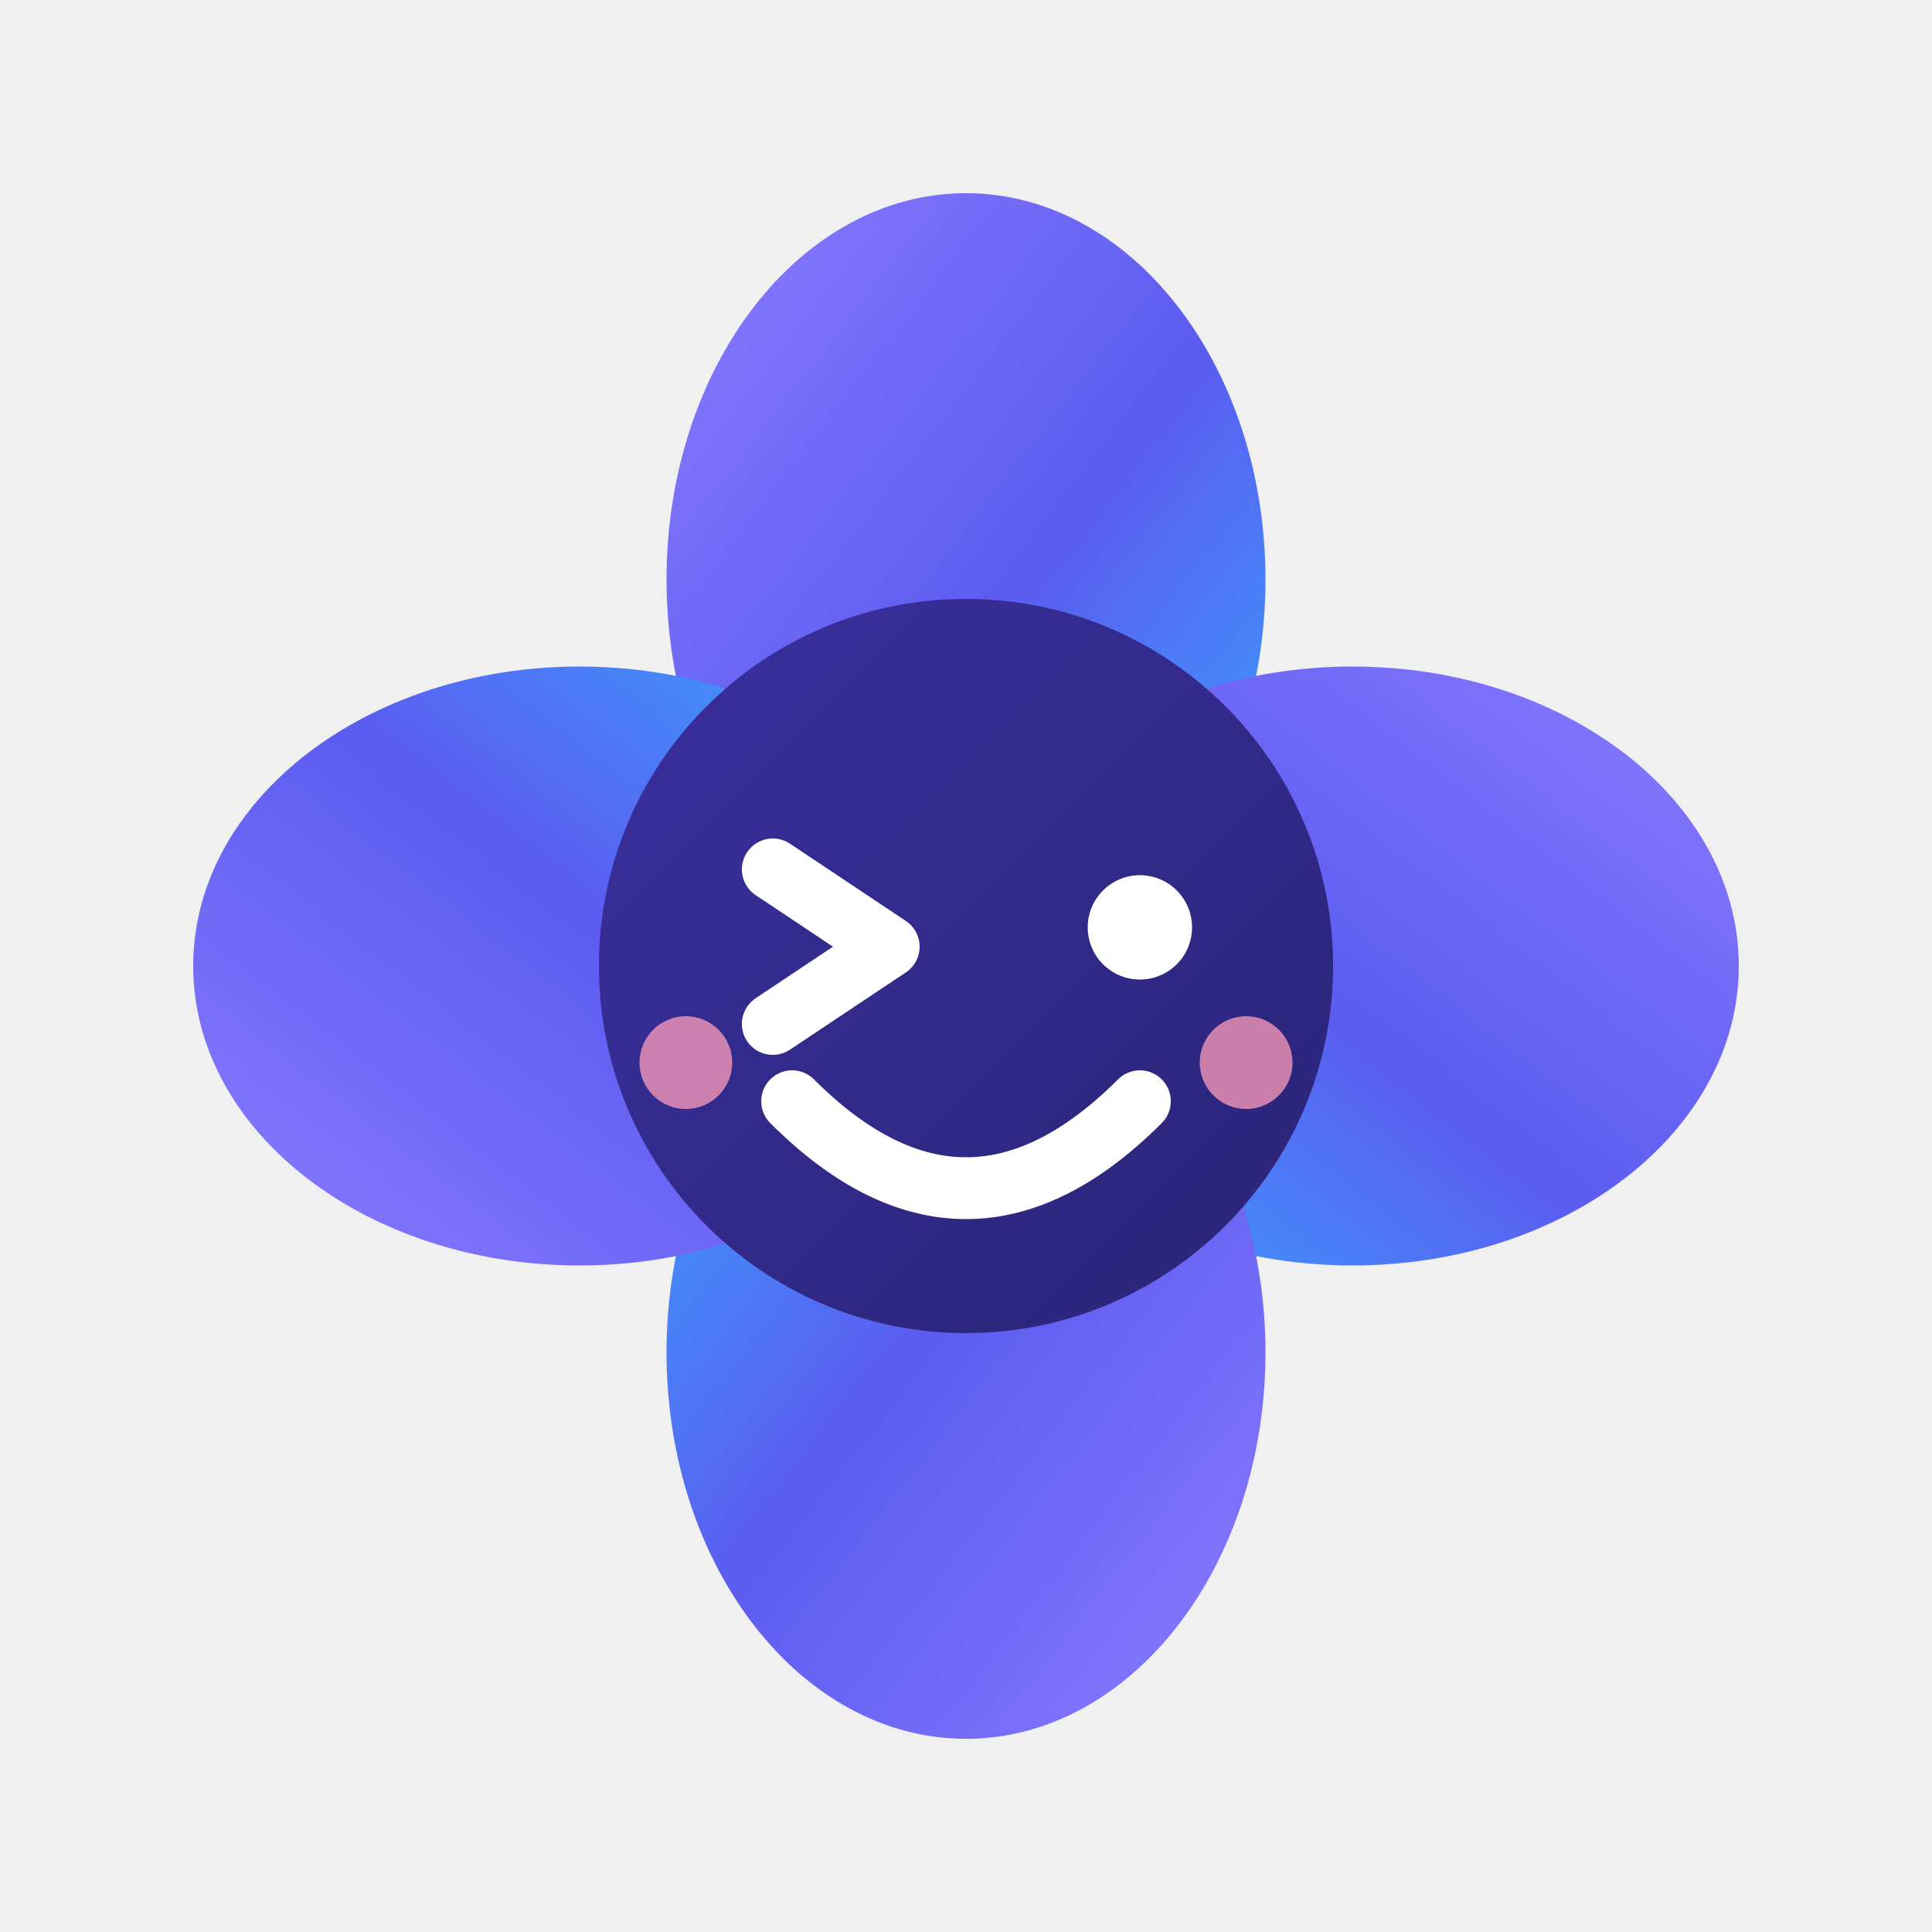
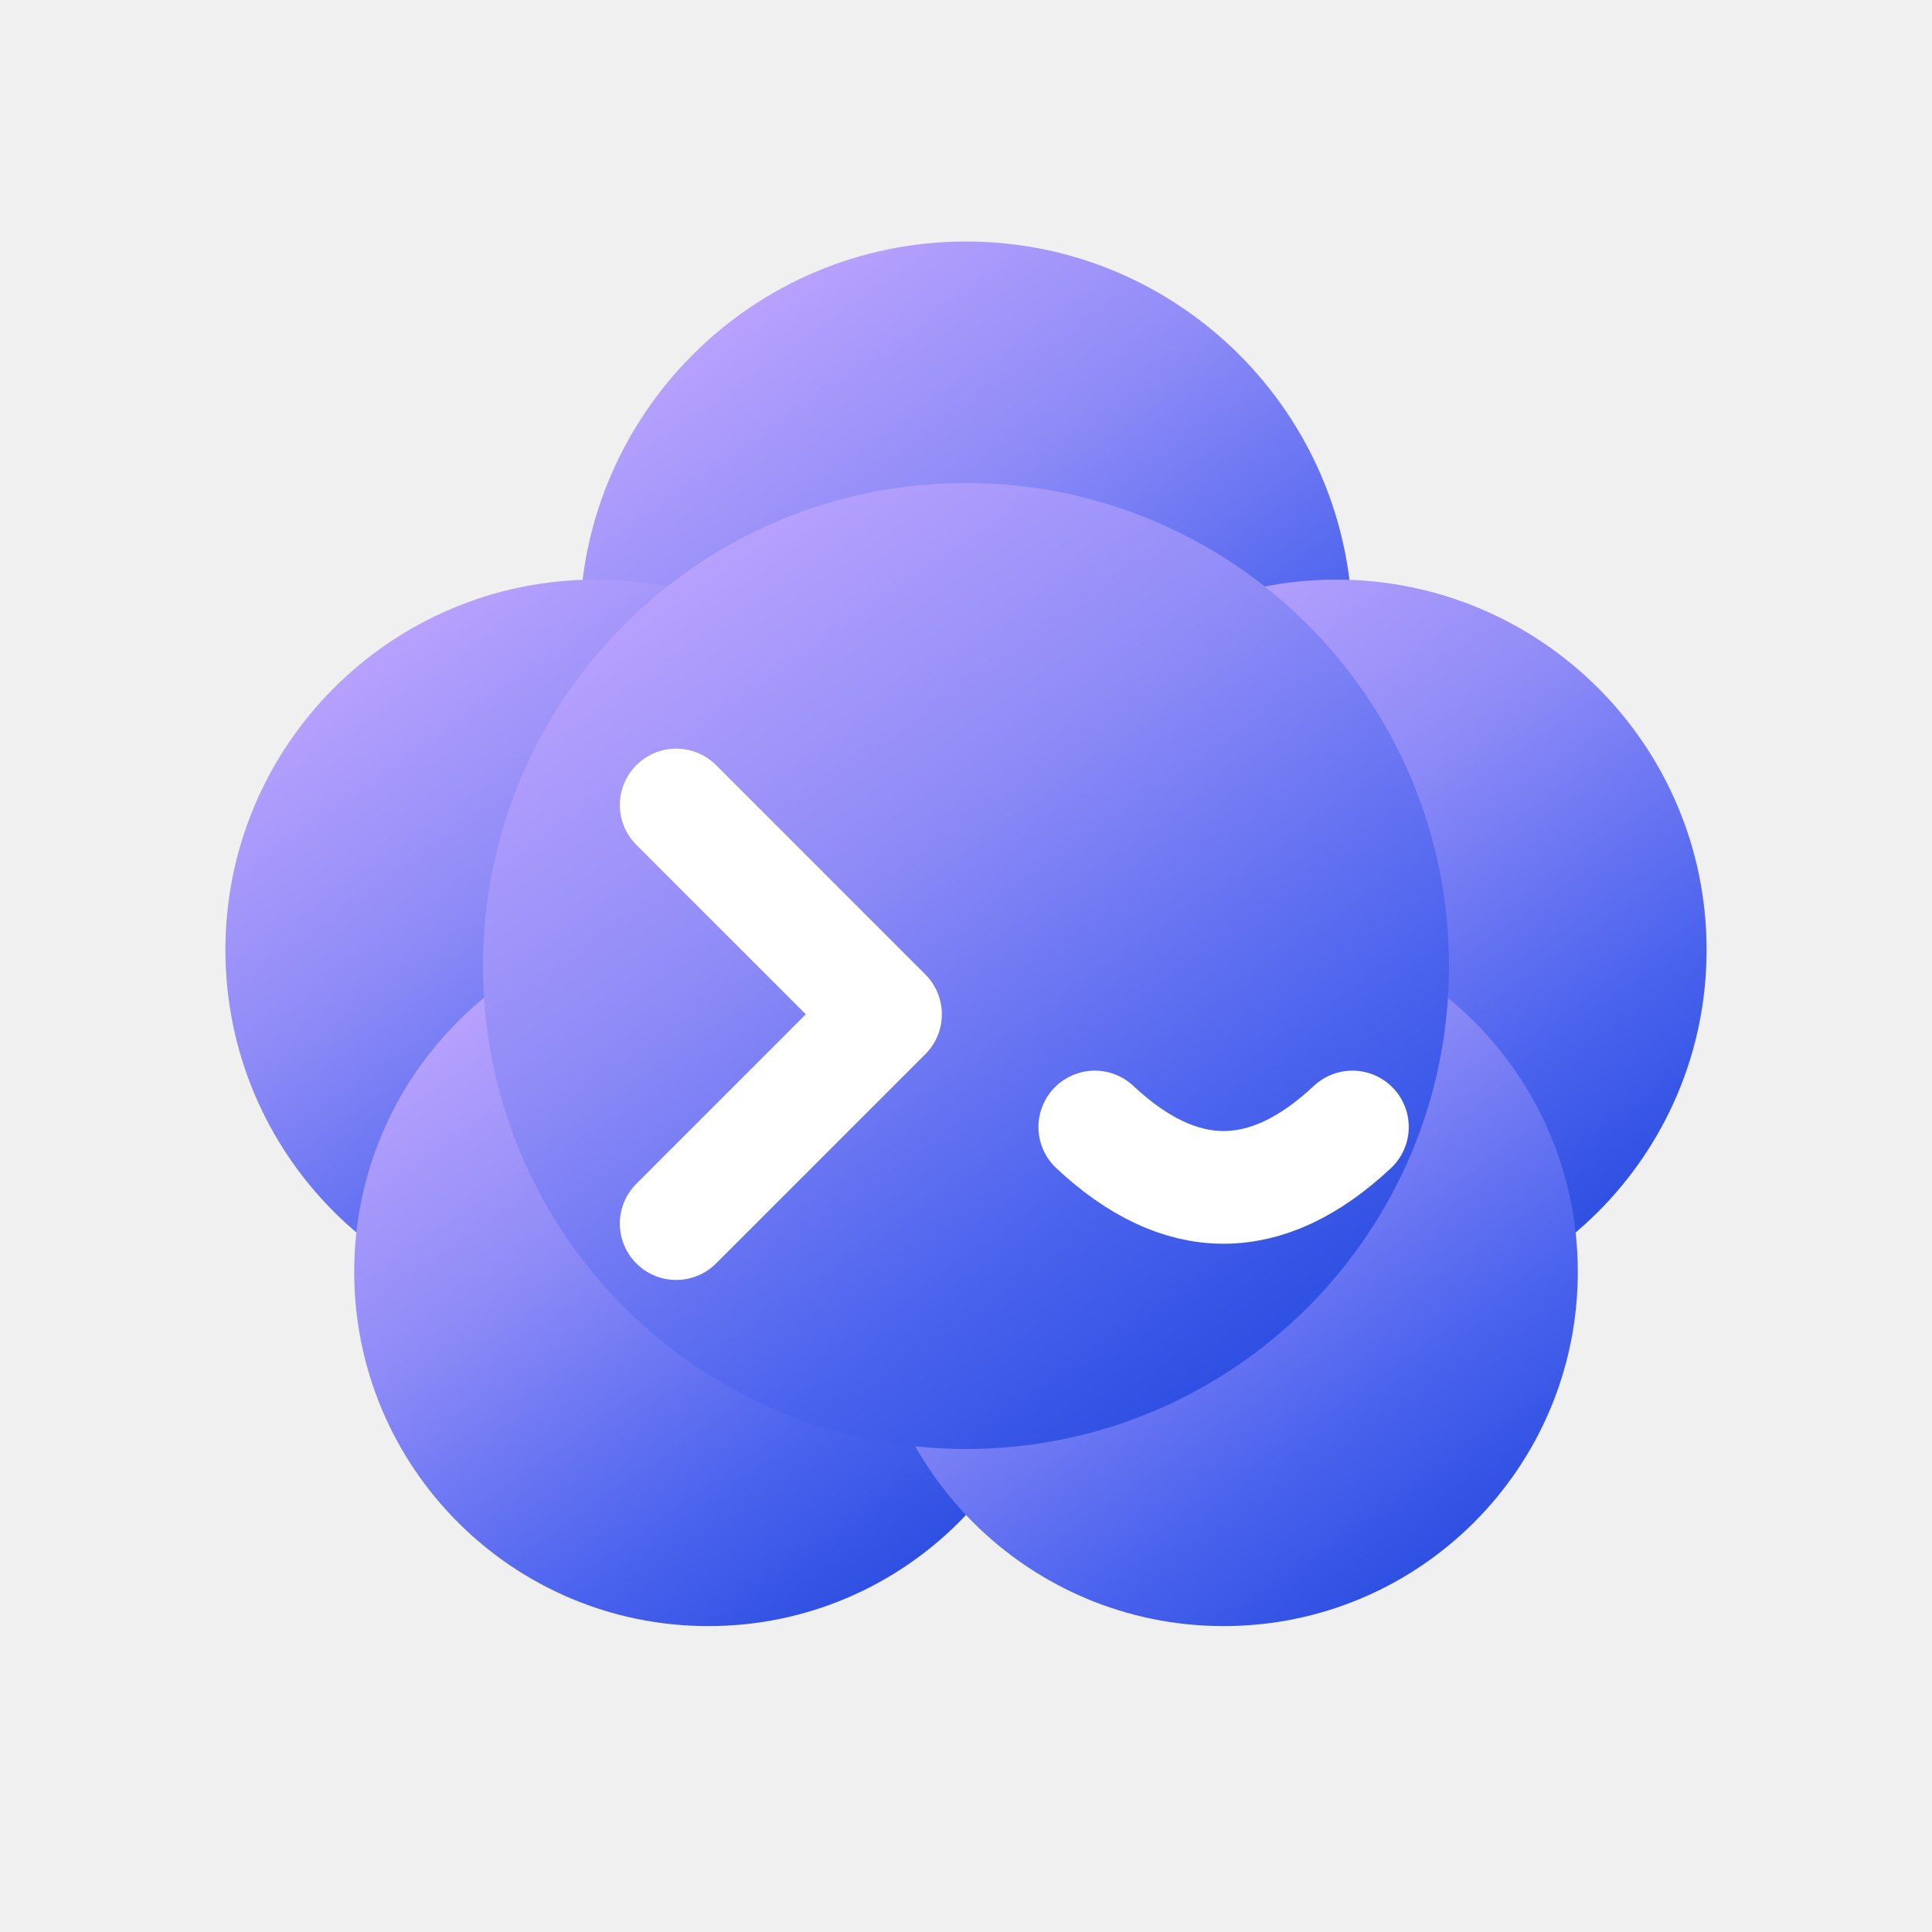
- <svg xmlns="http://www.w3.org/2000/svg" viewBox="0 0 100 100" width="100" height="100">
+ <svg xmlns="http://www.w3.org/2000/svg" viewBox="0 0 240 240" width="64" height="64">
  <defs>
-     <linearGradient id="l" x1="0" y1="0" x2="1" y2="1">
-       <stop offset="0" stop-color="#8b7bff" />
-       <stop offset=".55" stop-color="#5b5cf0" />
-       <stop offset="1" stop-color="#36a8ff" />
-     </linearGradient>
-     <linearGradient id="f" x1="0" y1="0" x2="1" y2="1">
-       <stop offset="0" stop-color="#3a2f9e" />
-       <stop offset="1" stop-color="#2a2476" />
+     <linearGradient id="g" x1="0.15" y1="0" x2="0.85" y2="1">
+       <stop offset="0" stop-color="#C4A8FF" />
+       <stop offset="0.38" stop-color="#8E8BF7" />
+       <stop offset="0.72" stop-color="#4A63EE" />
+       <stop offset="1" stop-color="#2146DC" />
    </linearGradient>
  </defs>
-   <g fill="url(#l)">
-     <ellipse cx="50" cy="30" rx="15.5" ry="20" />
-     <ellipse cx="50" cy="30" rx="15.5" ry="20" transform="rotate(90 50 50)" />
-     <ellipse cx="50" cy="30" rx="15.5" ry="20" transform="rotate(180 50 50)" />
-     <ellipse cx="50" cy="30" rx="15.5" ry="20" transform="rotate(270 50 50)" />
+   <g fill="url(#g)">
+     <circle cx="120" cy="78" r="48" />
+     <circle cx="74" cy="118" r="46" />
+     <circle cx="166" cy="118" r="46" />
+     <circle cx="88" cy="158" r="44" />
+     <circle cx="152" cy="158" r="44" />
+     <circle cx="120" cy="120" r="60" />
  </g>
-   <circle cx="50" cy="50" r="19" fill="url(#f)" />
-   <path d="M40 45 L46 49 L40 53" fill="none" stroke="#fff" stroke-width="3.2" stroke-linecap="round" stroke-linejoin="round" />
-   <circle cx="59" cy="48" r="2.7" fill="#fff" />
-   <path d="M41 57 Q50 66 59 57" fill="none" stroke="#fff" stroke-width="3.2" stroke-linecap="round" />
-   <circle cx="35.5" cy="55" r="2.4" fill="#ff9dbb" opacity=".75" />
-   <circle cx="64.5" cy="55" r="2.4" fill="#ff9dbb" opacity=".75" />
+   <g fill="none" stroke="#fff" stroke-width="14" stroke-linecap="round" stroke-linejoin="round">
+     <path d="M84 100 L110 126 L84 152" />
+     <path d="M136 140 Q152 155 168 140" />
+   </g>
</svg>
